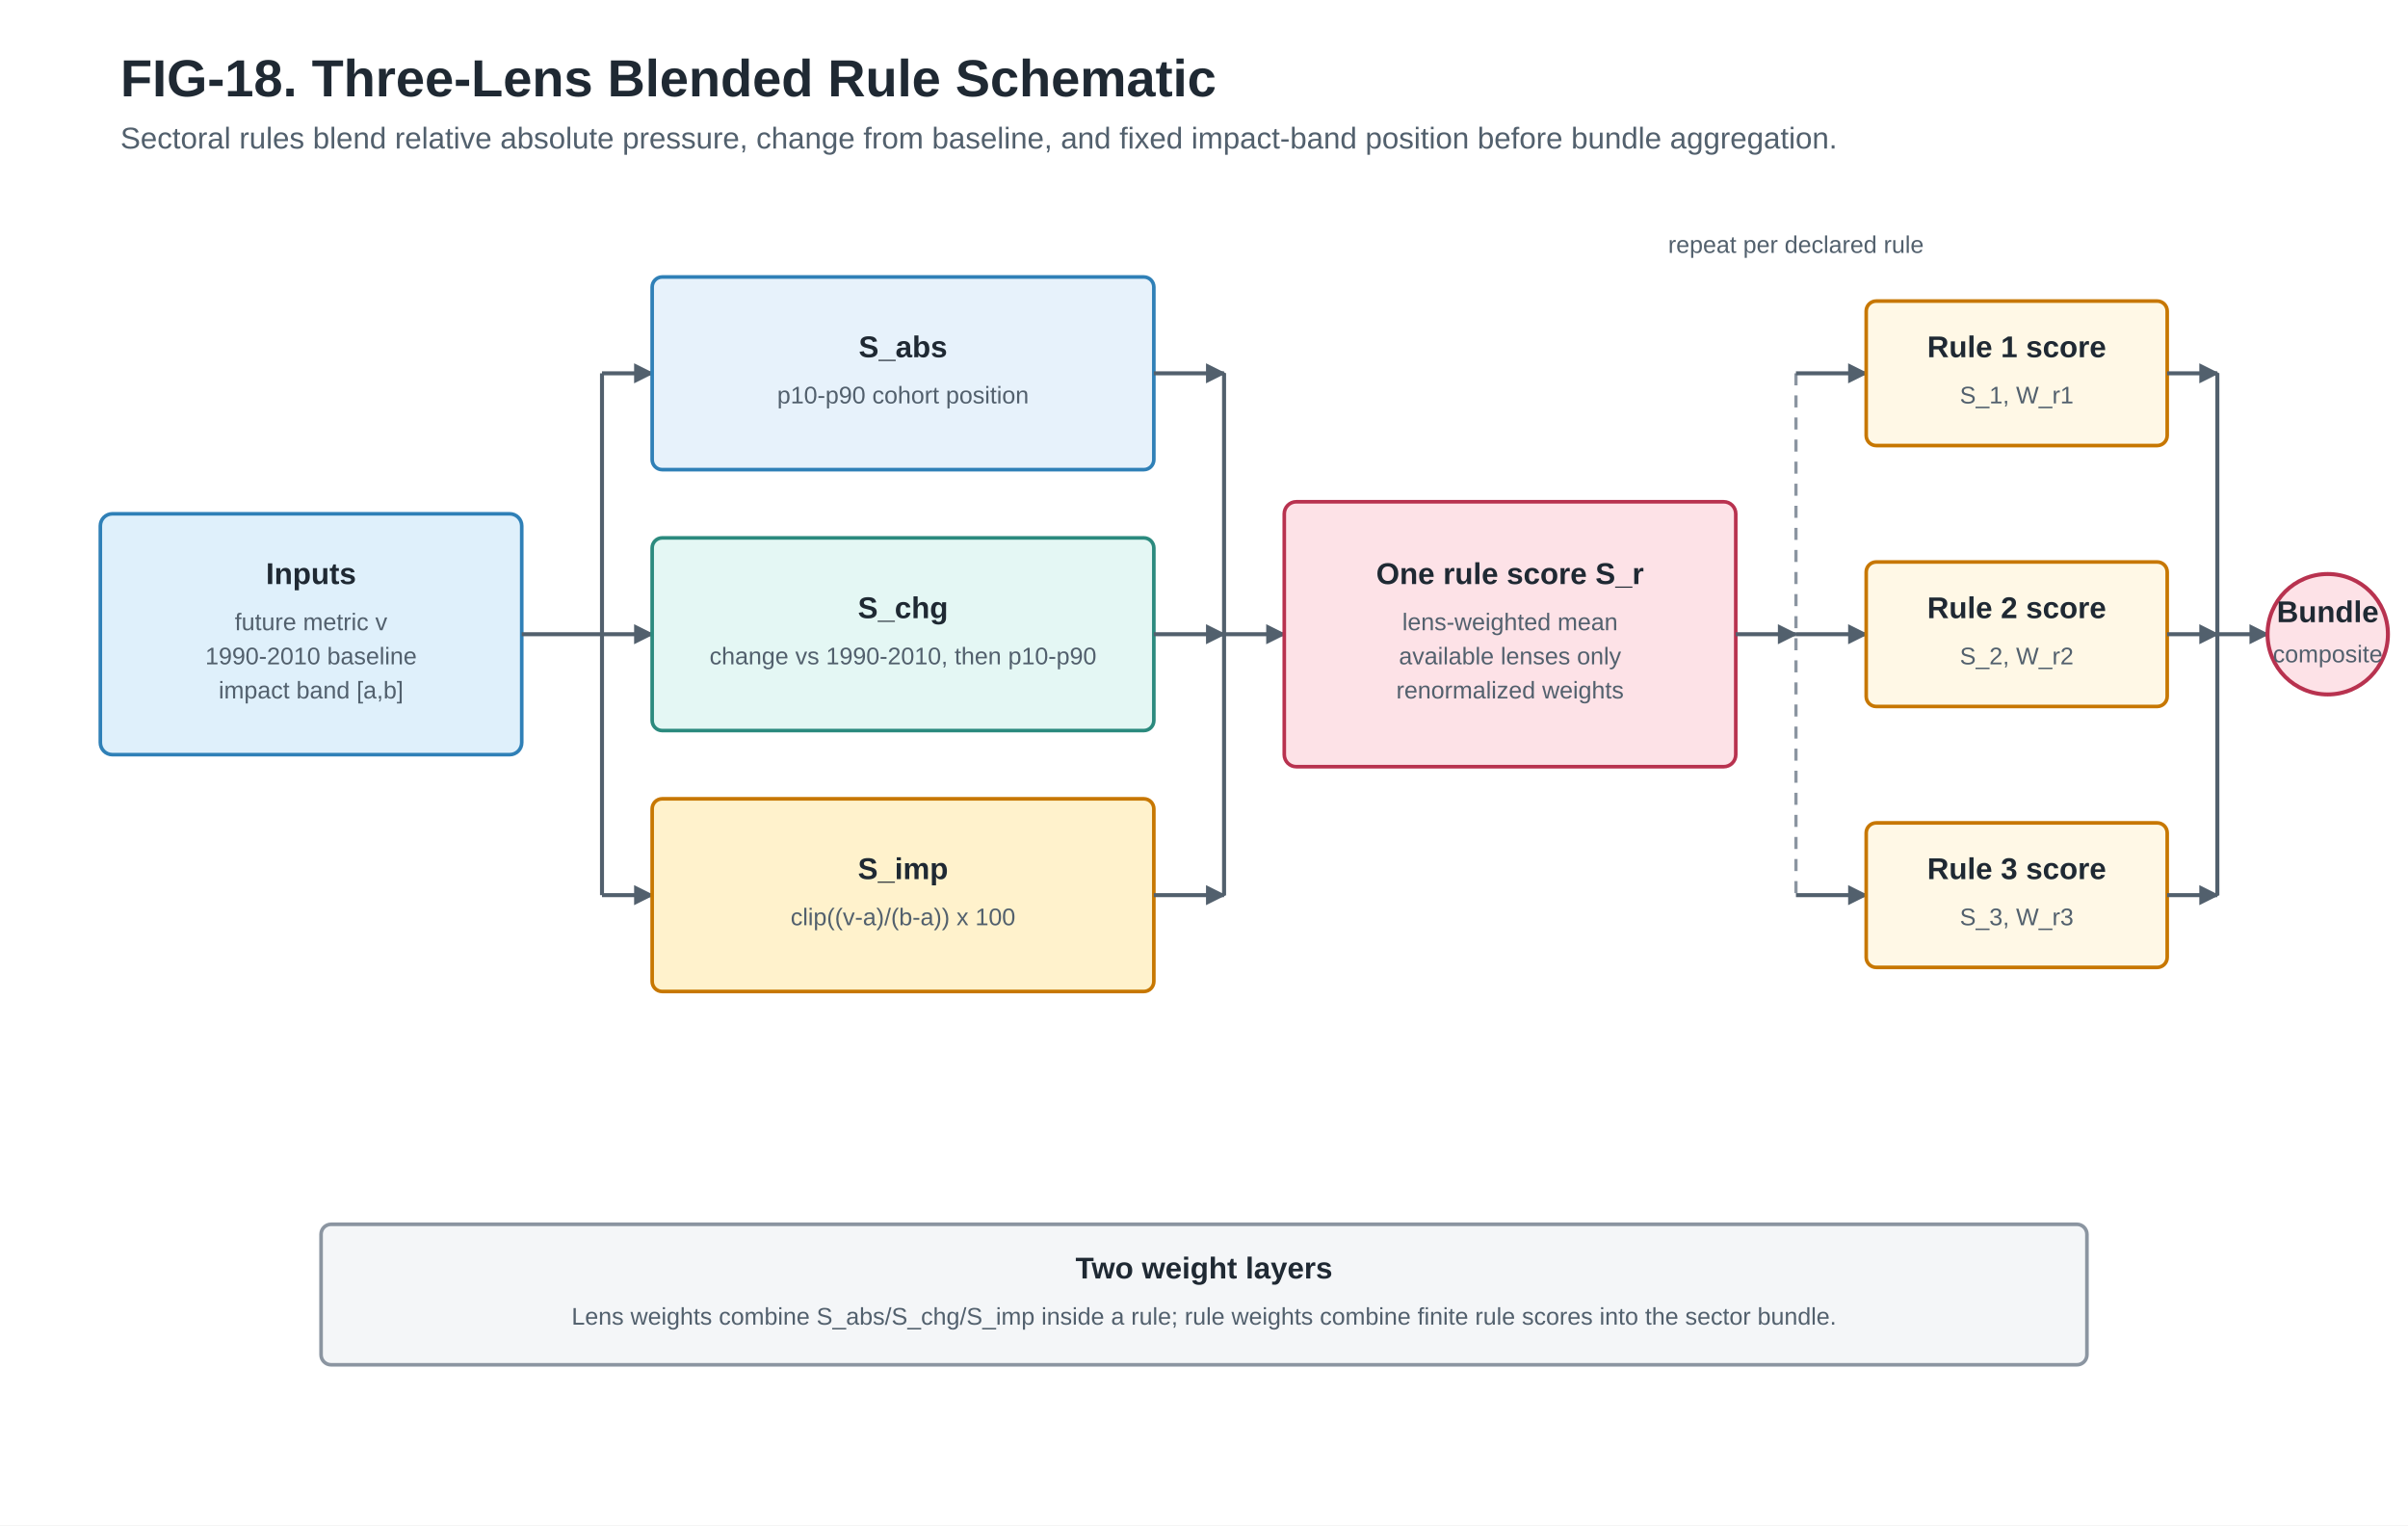
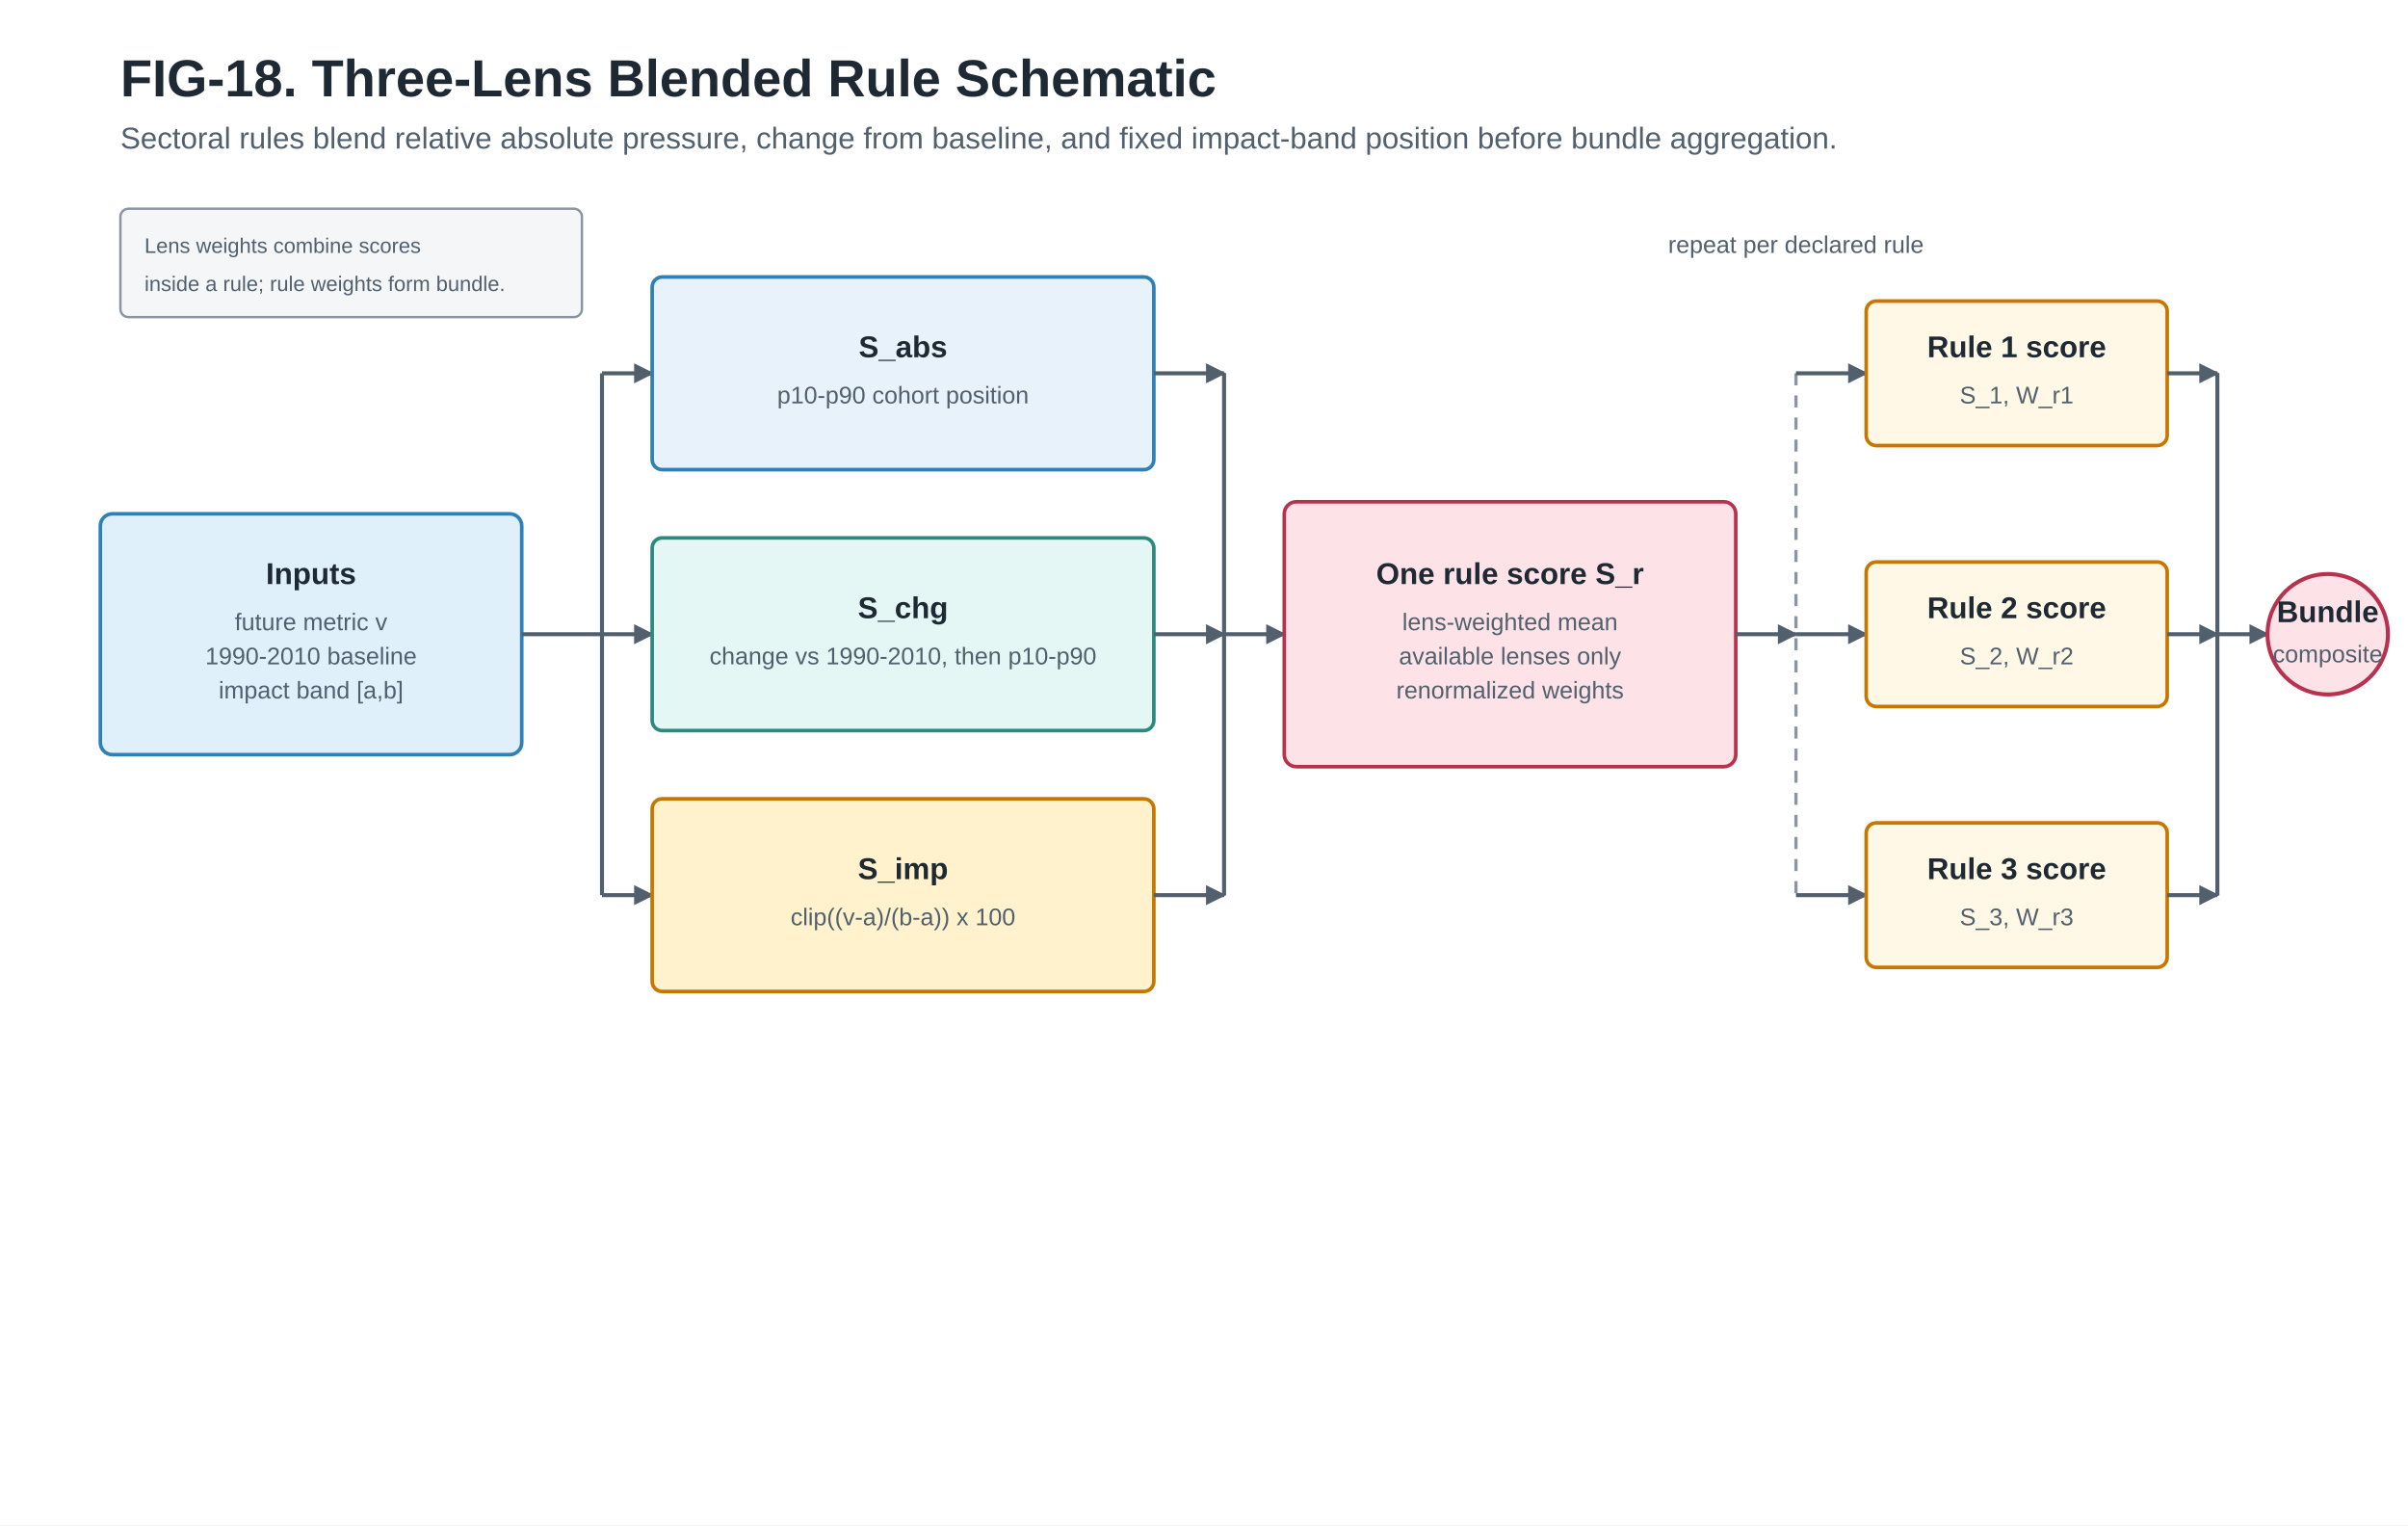
<svg xmlns="http://www.w3.org/2000/svg" width="1200" height="760" viewBox="0 0 1200 760" role="img" aria-labelledby="title desc">
  <style>
text { font-family: Arial, Helvetica, sans-serif; fill: #1f2933; }
.title { font-size: 26px; font-weight: 700; }
.subtitle { font-size: 15px; fill: #52606d; }
.label { font-size: 15px; font-weight: 700; }
.small { font-size: 12px; fill: #52606d; }
.tiny { font-size: 10.5px; fill: #52606d; }
.note { font-size: 12px; fill: #3e4c59; font-style: italic; }
.axis { stroke: #52606d; stroke-width: 1.2; }
.gridline { stroke: #d9e2ec; stroke-width: 1; }
.arrow { stroke: #52606d; stroke-width: 2.0; fill: none; marker-end: url(#arrow); }
</style>
  <defs>
    <marker id="arrow" viewBox="0 0 12 12" refX="10" refY="6" markerWidth="12" markerHeight="12" markerUnits="userSpaceOnUse" orient="auto-start-reverse">
      <path d="M 1 1 L 11 6 L 1 11 z" fill="#52606d" />
    </marker>
  </defs>
  <rect width="1200" height="760" fill="white" />
  <text x="60.0" y="48.0" class="title" text-anchor="start">FIG-18. Three-Lens Blended Rule Schematic</text>
  <text x="60.0" y="74.0" class="subtitle" text-anchor="start">Sectoral rules blend relative absolute pressure, change from baseline, and fixed impact-band position before bundle aggregation.</text>
  <rect x="50" y="256" width="210" height="120" rx="6" fill="#dff0fb" stroke="#2f80b7" stroke-width="1.8" class="flow-box" />
  <text x="155.0" y="291.0" class="label" text-anchor="middle" data-box="50,256,210,120">Inputs</text>
  <text x="155.0" y="314.0" class="small" text-anchor="middle" data-box="50,256,210,120">future metric v</text>
  <text x="155.0" y="331.0" class="small" text-anchor="middle" data-box="50,256,210,120">1990-2010 baseline</text>
  <text x="155.0" y="348.0" class="small" text-anchor="middle" data-box="50,256,210,120">impact band [a,b]</text>
  <line x1="260" y1="316" x2="300" y2="316" stroke="#52606d" stroke-width="2.0" />
  <line x1="300" y1="186" x2="300" y2="446" stroke="#52606d" stroke-width="2.0" />
  <path class="arrow" d="M 300.0 186.0 L 325.0 186.0" />
  <rect x="325" y="138" width="250" height="96" rx="5" fill="#e7f2fb" stroke="#2f80b7" stroke-width="1.8" class="flow-box" />
  <text x="450.0" y="178.0" class="label" text-anchor="middle" data-box="325,138,250,96">S_abs</text>
  <text x="450.0" y="201.0" class="small" text-anchor="middle" data-box="325,138,250,96">p10-p90 cohort position</text>
  <path class="arrow" d="M 575.0 186.0 L 610.0 186.0" />
  <path class="arrow" d="M 300.0 316.0 L 325.0 316.0" />
  <rect x="325" y="268" width="250" height="96" rx="5" fill="#e4f7f4" stroke="#2b8a7e" stroke-width="1.8" class="flow-box" />
  <text x="450.0" y="308.0" class="label" text-anchor="middle" data-box="325,268,250,96">S_chg</text>
  <text x="450.0" y="331.0" class="small" text-anchor="middle" data-box="325,268,250,96">change vs 1990-2010, then p10-p90</text>
  <path class="arrow" d="M 575.0 316.0 L 610.0 316.0" />
  <path class="arrow" d="M 300.0 446.0 L 325.0 446.0" />
  <rect x="325" y="398" width="250" height="96" rx="5" fill="#fff2cc" stroke="#c77700" stroke-width="1.8" class="flow-box" />
  <text x="450.0" y="438.0" class="label" text-anchor="middle" data-box="325,398,250,96">S_imp</text>
  <text x="450.0" y="461.0" class="small" text-anchor="middle" data-box="325,398,250,96">clip((v-a)/(b-a)) x 100</text>
  <path class="arrow" d="M 575.0 446.0 L 610.0 446.0" />
  <line x1="610" y1="186" x2="610" y2="446" stroke="#52606d" stroke-width="2.0" />
  <path class="arrow" d="M 610.0 316.0 L 640.0 316.0" />
  <rect x="640" y="250" width="225" height="132" rx="6" fill="#fde2e7" stroke="#b8324f" stroke-width="1.8" class="flow-box" />
  <text x="752.5" y="291.0" class="label" text-anchor="middle" data-box="640,250,225,132">One rule score S_r</text>
  <text x="752.5" y="314.0" class="small" text-anchor="middle" data-box="640,250,225,132">lens-weighted mean</text>
  <text x="752.5" y="331.0" class="small" text-anchor="middle" data-box="640,250,225,132">available lenses only</text>
  <text x="752.5" y="348.0" class="small" text-anchor="middle" data-box="640,250,225,132">renormalized weights</text>
  <path class="arrow" d="M 865.0 316.0 L 895.0 316.0" />
  <line x1="895" y1="186" x2="895" y2="446" stroke="#8b95a1" stroke-width="1.6" stroke-dasharray="6 5" />
  <text x="895.0" y="126.0" class="small" text-anchor="middle">repeat per declared rule</text>
  <path class="arrow" d="M 895.0 186.0 L 930.0 186.0" />
  <rect x="930" y="150" width="150" height="72" rx="5" fill="#fff8e6" stroke="#c77700" stroke-width="1.8" class="flow-box" />
  <text x="1005.0" y="178.0" class="label" text-anchor="middle" data-box="930,150,150,72">Rule 1 score</text>
  <text x="1005.0" y="201.0" class="small" text-anchor="middle" data-box="930,150,150,72">S_1, W_r1</text>
  <path class="arrow" d="M 1080.0 186.0 L 1105.0 186.0" />
  <path class="arrow" d="M 895.0 316.0 L 930.0 316.0" />
  <rect x="930" y="280" width="150" height="72" rx="5" fill="#fff8e6" stroke="#c77700" stroke-width="1.8" class="flow-box" />
  <text x="1005.0" y="308.0" class="label" text-anchor="middle" data-box="930,280,150,72">Rule 2 score</text>
  <text x="1005.0" y="331.0" class="small" text-anchor="middle" data-box="930,280,150,72">S_2, W_r2</text>
  <path class="arrow" d="M 1080.0 316.0 L 1105.0 316.0" />
  <path class="arrow" d="M 895.0 446.0 L 930.0 446.0" />
  <rect x="930" y="410" width="150" height="72" rx="5" fill="#fff8e6" stroke="#c77700" stroke-width="1.8" class="flow-box" />
  <text x="1005.0" y="438.0" class="label" text-anchor="middle" data-box="930,410,150,72">Rule 3 score</text>
  <text x="1005.0" y="461.0" class="small" text-anchor="middle" data-box="930,410,150,72">S_3, W_r3</text>
  <path class="arrow" d="M 1080.0 446.0 L 1105.0 446.0" />
  <line x1="1105" y1="186" x2="1105" y2="446" stroke="#52606d" stroke-width="2.0" />
  <path class="arrow" d="M 1105.0 316.0 L 1130.0 316.0" />
  <circle cx="1160" cy="316" r="30" fill="#fde2e7" stroke="#b8324f" stroke-width="2" />
  <text x="1160.0" y="310.0" class="label" text-anchor="middle">Bundle</text>
  <text x="1160.0" y="330.0" class="small" text-anchor="middle">composite</text>
-   <rect x="160" y="610" width="880" height="70" rx="5" fill="#f4f6f8" stroke="#8b95a1" stroke-width="1.8" class="flow-box" />
-   <text x="600.0" y="637.0" class="label" text-anchor="middle" data-box="160,610,880,70">Two weight layers</text>
-   <text x="600.0" y="660.0" class="small" text-anchor="middle" data-box="160,610,880,70">Lens weights combine S_abs/S_chg/S_imp inside a rule; rule weights combine finite rule scores into the sector bundle.</text>
+   <rect x="60" y="104" width="230" height="54" rx="4" fill="#f4f6f8" stroke="#8b95a1" stroke-width="1.2" />
+   <text x="72.0" y="126.0" class="tiny" text-anchor="start">Lens weights combine scores</text>
+   <text x="72.0" y="145.0" class="tiny" text-anchor="start">inside a rule; rule weights form bundle.</text>
</svg>
